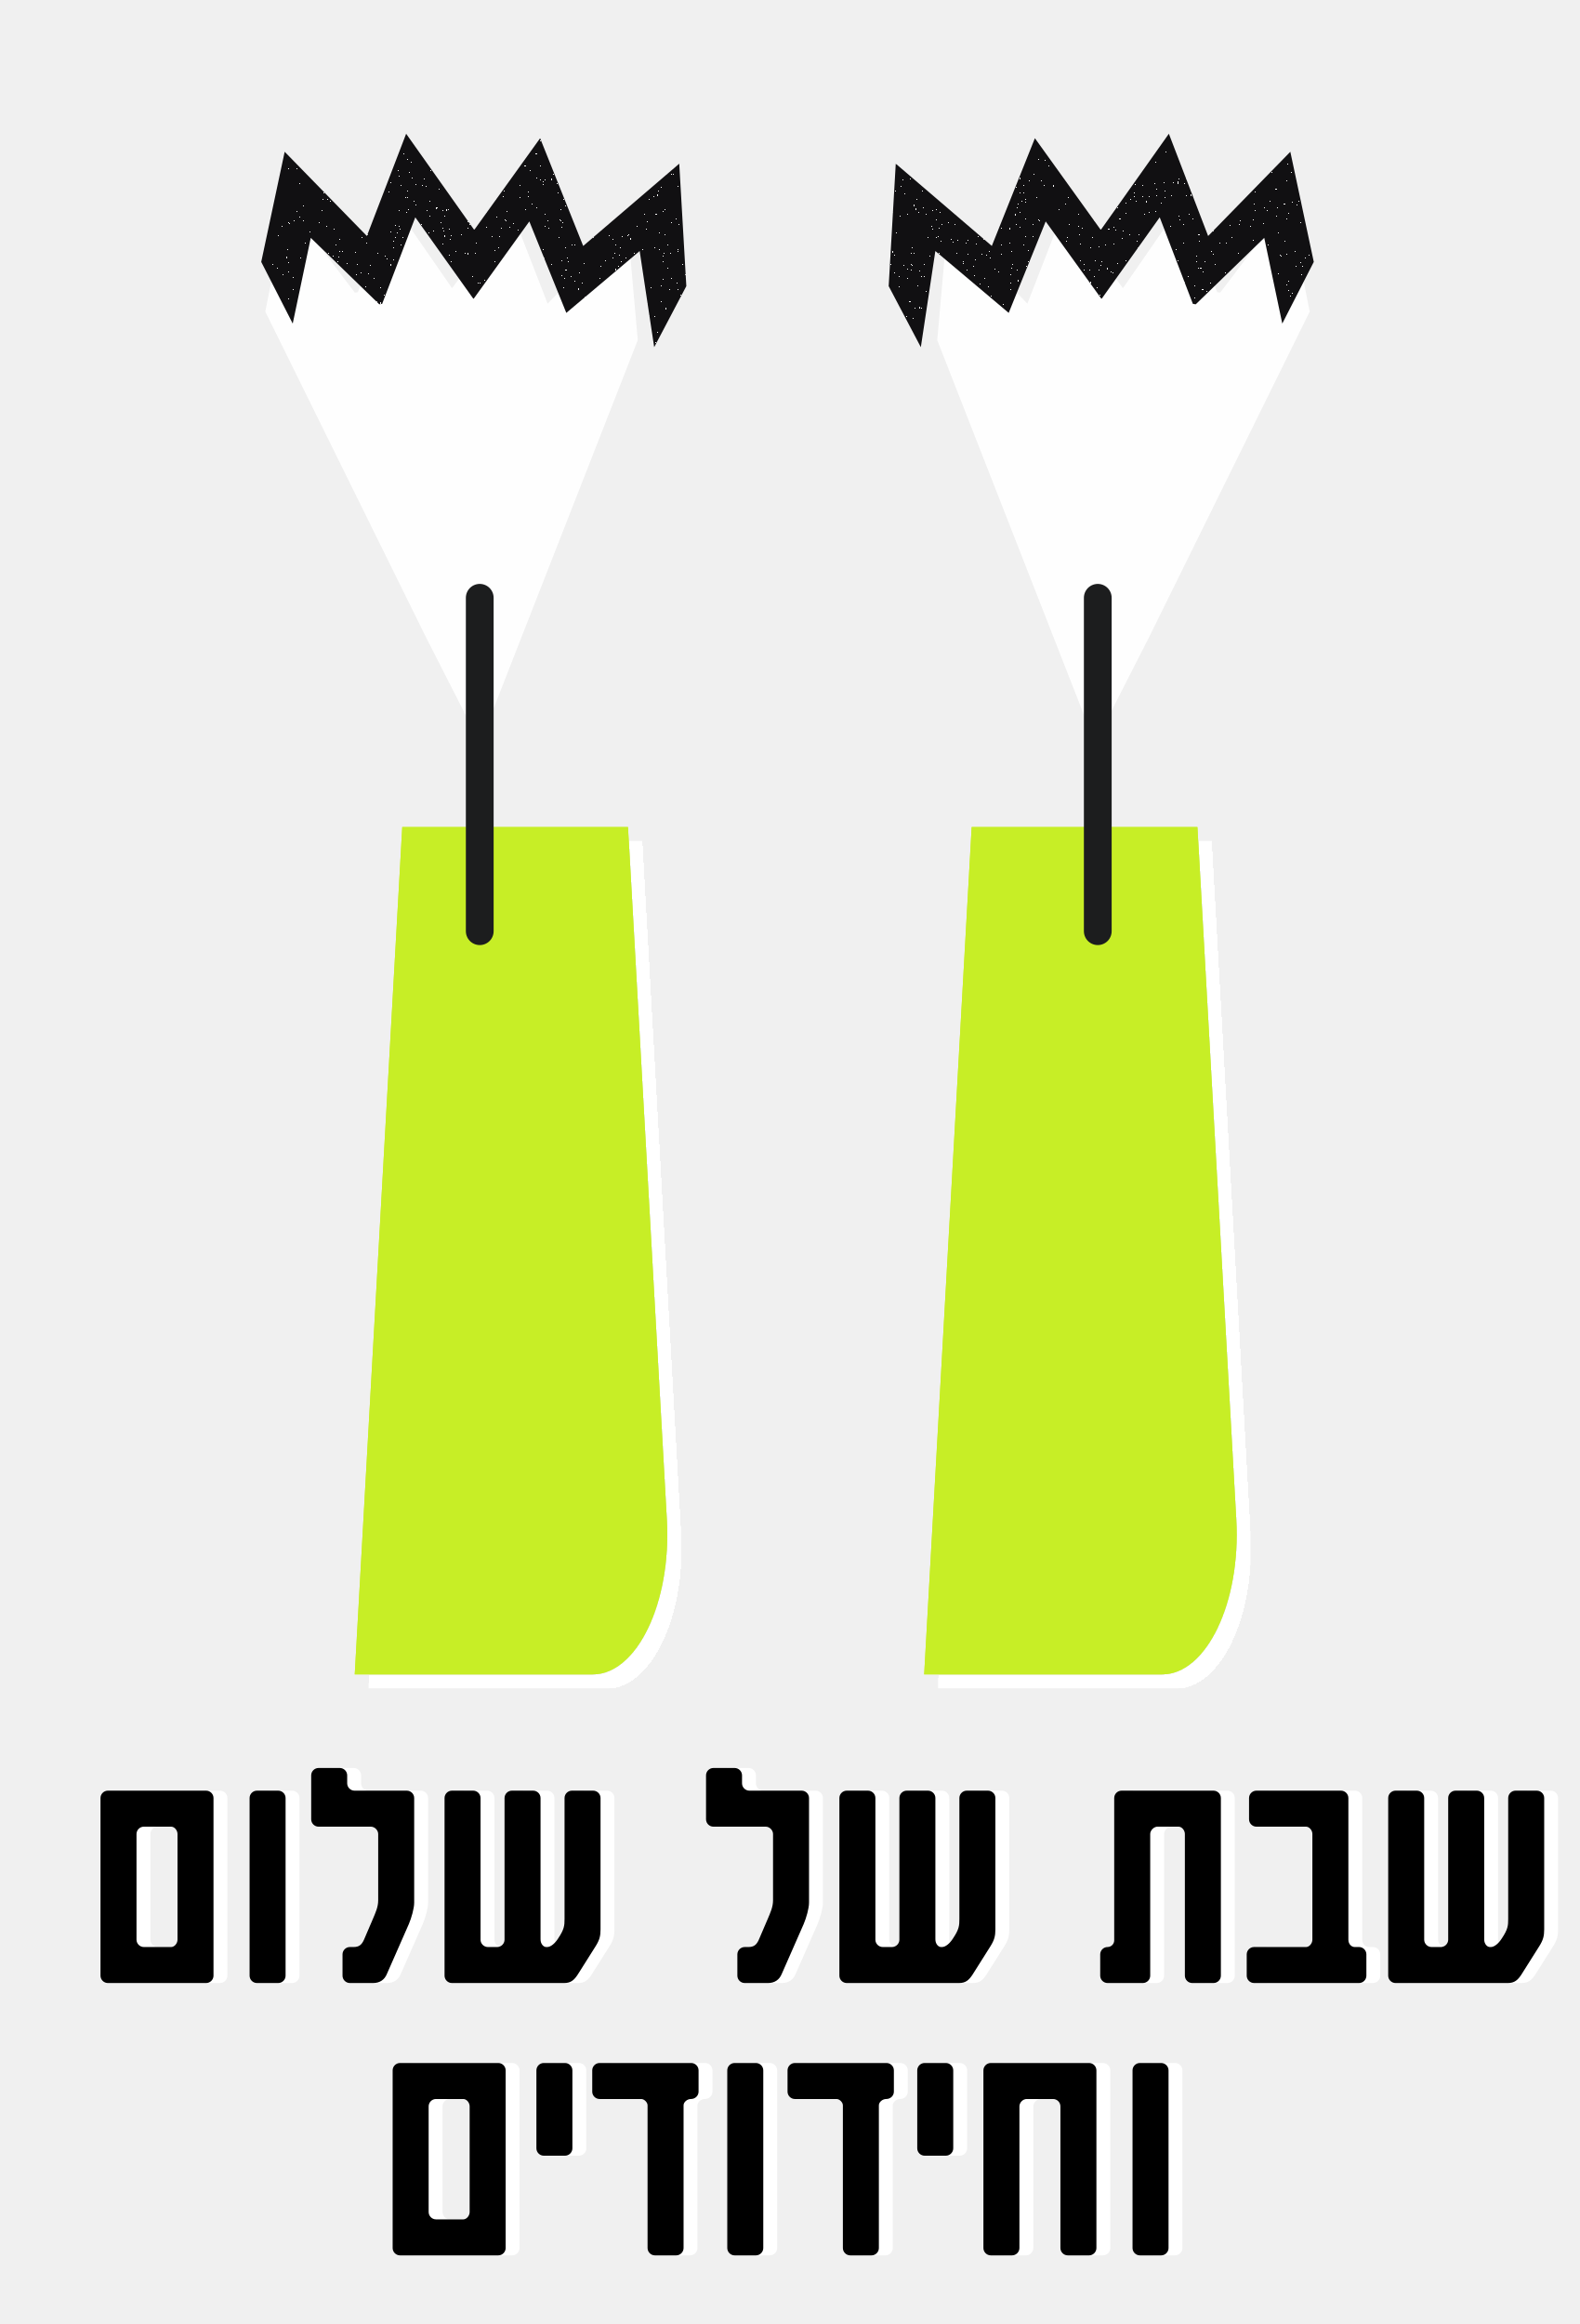
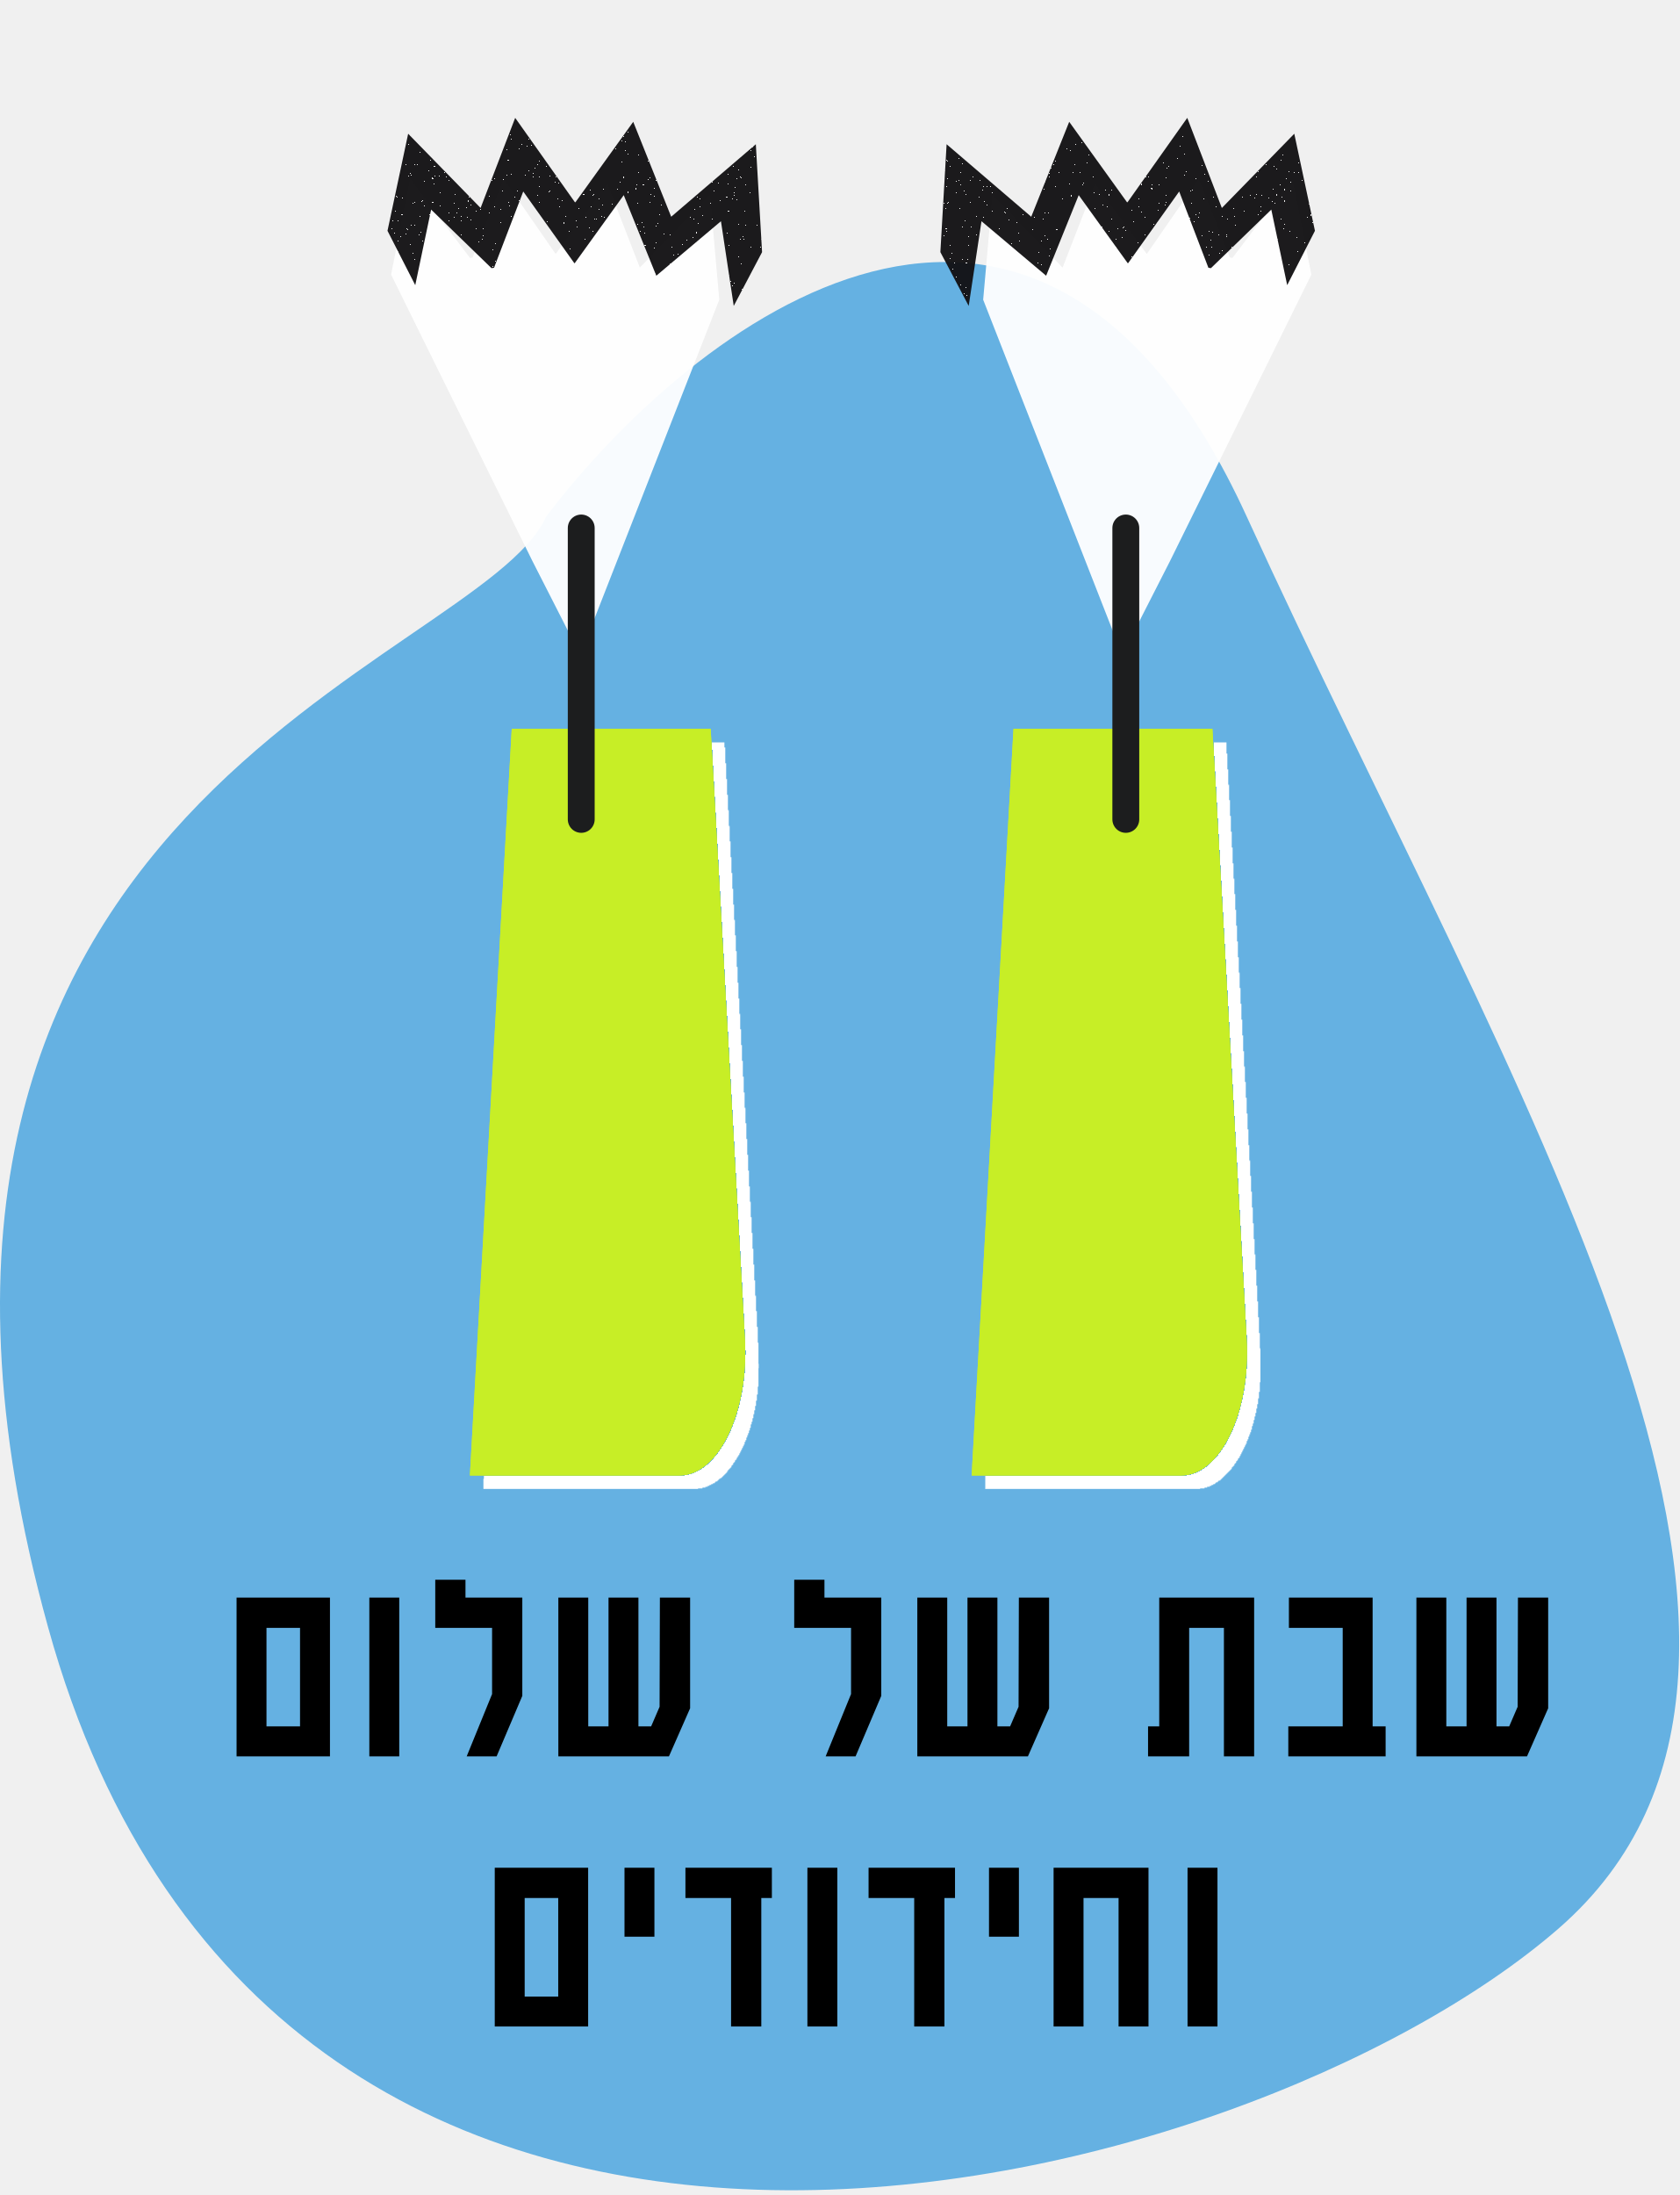
- <svg xmlns="http://www.w3.org/2000/svg" width="174" height="256" viewBox="0 0 174 256" fill="none">
-   <path opacity="0.95" d="M134.437 32.236C134.327 32.22 134.219 32.204 134.109 32.189L130.208 22.383L123.751 31.708C123.731 31.709 123.711 31.71 123.693 31.71L117.256 22.997L113.195 33.451L104.425 24.364L103.263 37.472L103.277 37.498L120.646 81.865L126.624 70.141L144.3 34.321L141.907 22.383L134.435 32.237L134.437 32.236Z" fill="white" />
-   <g filter="url(#filter0_n_2085_778)">
-     <path d="M114.024 15.22L109.275 27.093L98.692 18.031L97.912 31.518L97.927 31.547L101.468 38.268L101.455 38.243L103.054 27.653L111.136 34.466L115.211 24.393L121.335 32.895C121.353 32.895 121.373 32.892 121.391 32.893L127.775 23.938L131.427 33.471C131.533 33.488 131.637 33.503 131.744 33.52L139.292 26.201L141.278 35.644L144.749 28.852L142.165 16.718L133.109 25.997C133.234 26.015 132.985 25.977 133.109 25.997L128.782 14.733L121.315 25.279C121.292 25.281 121.271 25.28 121.249 25.282L114.022 15.226L114.024 15.22Z" fill="#111012" />
+ <svg xmlns="http://www.w3.org/2000/svg" width="199" height="260" viewBox="0 0 199 260" fill="none">
+   <path d="M147.72 61.19C122.724 6.581 81.968 38.436 64.714 61.19C56.824 78.82 -21.448 94.642 5.695 192.74C32.837 290.837 147.72 260.549 184.647 228.453C221.573 196.356 178.966 129.451 147.72 61.19Z" fill="#65B1E2" />
+   <path opacity="0.95" d="M146.031 30.547C145.926 30.531 145.824 30.516 145.72 30.502L142.023 21.209L135.904 30.046C135.886 30.047 135.867 30.048 135.85 30.048L129.751 21.791L125.902 31.698L117.592 23.087L116.491 35.508L116.504 35.532L132.962 77.575L138.627 66.465L155.377 32.523L153.109 21.209L146.029 30.548L146.031 30.547Z" fill="white" />
+   <g filter="url(#filter0_n_2271_606)">
+     <path d="M126.688 14.423L122.188 25.673L112.159 17.086L111.421 29.866L111.435 29.893L114.79 36.262L114.777 36.239L116.292 26.204L123.952 32.659L127.812 23.114L133.616 31.171C133.633 31.171 133.651 31.169 133.669 31.169L139.718 22.683L143.178 31.717C143.28 31.732 143.378 31.747 143.479 31.763L150.631 24.828L152.514 33.776L155.802 27.339L153.354 15.841L144.772 24.634C144.892 24.652 144.655 24.616 144.772 24.634L140.673 13.961L133.596 23.954C133.575 23.956 133.555 23.955 133.534 23.957L126.686 14.428L126.688 14.423Z" fill="#111012" fill-opacity="0.95" />
  </g>
-   <path opacity="0.95" d="M39.093 32.236C39.204 32.22 39.311 32.204 39.421 32.189L43.322 22.383L49.78 31.708C49.799 31.709 49.819 31.71 49.837 31.71L56.274 22.997L60.335 33.451L69.105 24.364L70.267 37.472L70.253 37.498L52.885 81.865L46.906 70.141L29.23 34.321L31.623 22.383L39.095 32.237L39.093 32.236Z" fill="white" />
-   <g filter="url(#filter1_n_2085_778)">
-     <path d="M59.506 15.22L64.255 27.093L74.838 18.031L75.618 31.518L75.603 31.547L72.063 38.268L72.076 38.243L70.477 27.653L62.394 34.466L58.32 24.393L52.195 32.895C52.177 32.895 52.158 32.892 52.139 32.893L45.755 23.938L42.104 33.471C41.997 33.488 41.893 33.503 41.786 33.52L34.239 26.201L32.252 35.644L28.782 28.852L31.365 16.718L40.422 25.997C40.296 26.015 40.546 25.977 40.422 25.997L44.748 14.733L52.216 25.279C52.238 25.281 52.259 25.28 52.281 25.282L59.508 15.226L59.506 15.22Z" fill="#111012" />
+   <path opacity="0.95" d="M55.684 30.547C55.789 30.531 55.891 30.516 55.995 30.502L59.692 21.209L65.811 30.046C65.829 30.047 65.848 30.048 65.865 30.048L71.964 21.791L75.813 31.698L84.123 23.087L85.224 35.508L85.211 35.532L68.753 77.575L63.088 66.465L46.338 32.523L48.606 21.209L55.686 30.548L55.684 30.547Z" fill="white" />
+   <g filter="url(#filter1_n_2271_606)">
+     <path d="M75.027 14.423L79.527 25.673L89.555 17.086L90.294 29.866L90.28 29.893L86.925 36.262L86.938 36.239L85.422 26.204L77.763 32.659L73.903 23.114L68.099 31.171C68.082 31.171 68.064 31.169 68.046 31.169L61.997 22.683L58.536 31.717C58.435 31.732 58.337 31.747 58.236 31.763L51.083 24.828L49.201 33.776L45.913 27.339L48.361 15.841L56.943 24.634C56.823 24.652 57.06 24.616 56.943 24.634L61.042 13.961L68.118 23.954C68.139 23.956 68.159 23.955 68.181 23.957L75.029 14.428L75.027 14.423Z" fill="#111012" fill-opacity="0.95" />
  </g>
-   <g filter="url(#filter2_d_2085_778)">
-     <path d="M128.033 184.44H101.823L107.057 91.099H131.927L136.206 167.4C136.717 176.508 132.912 184.44 128.029 184.44H128.033Z" fill="#C7EE26" />
+   <g filter="url(#filter2_d_2271_606)">
+     <path d="M139.962 174.773H115.126L120.085 86.324H143.653L147.707 158.627C148.191 167.257 144.586 174.773 139.959 174.773H139.962Z" fill="#C7EE26" />
  </g>
-   <g filter="url(#filter3_d_2085_778)">
-     <path d="M65.295 184.44H39.085L44.319 91.099H69.189L73.468 167.4C73.979 176.508 70.174 184.44 65.291 184.44H65.295Z" fill="#C7EE26" />
+   <g filter="url(#filter3_d_2271_606)">
+     <path d="M80.512 174.773H55.676L60.636 86.324H84.203L88.257 158.627C88.742 167.257 85.136 174.773 80.509 174.773H80.512Z" fill="#C7EE26" />
  </g>
-   <path d="M128.033 184.44H101.823L107.057 91.099H131.927L136.206 167.4C136.717 176.508 132.912 184.44 128.029 184.44H128.033Z" fill="#C7EE26" />
-   <path d="M65.295 184.44H39.085L44.319 91.099H69.189L73.468 167.4C73.979 176.508 70.174 184.44 65.291 184.44H65.295Z" fill="#C7EE26" />
-   <line x1="120.95" y1="65.85" x2="120.95" y2="102.575" stroke="#1C1D1E" stroke-width="3.06" stroke-linecap="round" />
-   <line x1="52.857" y1="65.85" x2="52.857" y2="102.575" stroke="#1C1D1E" stroke-width="3.06" stroke-linecap="round" />
-   <path d="M13.411 218.44C12.971 218.44 12.604 218.073 12.604 217.632V198.058C12.604 197.617 12.971 197.25 13.411 197.25H24.245C24.686 197.25 25.053 197.617 25.053 198.058V217.632C25.053 218.073 24.686 218.44 24.245 218.44H13.411ZM16.57 213.666C16.57 214.106 16.937 214.474 17.378 214.474H20.389C20.756 214.474 21.087 214.07 21.087 213.666V202.024C21.087 201.62 20.756 201.216 20.389 201.216H17.378C16.937 201.216 16.57 201.583 16.57 202.024V213.666ZM29.837 218.44C29.396 218.44 29.029 218.073 29.029 217.632V198.058C29.029 197.617 29.396 197.25 29.837 197.25H32.187C32.628 197.25 32.995 197.617 32.995 198.058V217.632C32.995 218.073 32.628 218.44 32.187 218.44H29.837ZM40.077 218.44C39.636 218.44 39.269 218.073 39.269 217.632V215.282C39.269 214.841 39.636 214.474 40.077 214.474H40.481C41.068 214.474 41.362 214.253 41.619 213.702L42.611 211.389C42.904 210.691 43.198 210.067 43.198 209.332V202.024C43.198 201.62 42.831 201.216 42.39 201.216H36.624C36.184 201.216 35.817 200.849 35.817 200.408V195.561C35.817 195.12 36.184 194.753 36.624 194.753H38.975C39.416 194.753 39.783 195.12 39.783 195.561V196.442C39.783 196.883 40.15 197.25 40.591 197.25H46.356C46.797 197.25 47.164 197.617 47.164 198.058V209.589C47.164 210.214 46.871 211.242 46.577 211.94L44.153 217.448C43.896 218.073 43.382 218.44 42.647 218.44H40.077ZM51.317 218.44C50.876 218.44 50.509 218.073 50.509 217.632V198.058C50.509 197.617 50.876 197.25 51.317 197.25H53.667C54.108 197.25 54.475 197.617 54.475 198.058V213.666C54.475 214.106 54.842 214.474 55.283 214.474H56.311C56.752 214.474 57.119 214.106 57.119 213.666V198.058C57.119 197.617 57.487 197.25 57.927 197.25H60.278C60.718 197.25 61.086 197.617 61.086 198.058V213.629C61.086 214.143 61.416 214.474 61.71 214.474H61.82C62.187 214.474 62.665 214.106 63.032 213.519C63.693 212.527 63.73 212.123 63.73 211.389V198.058C63.73 197.617 64.097 197.25 64.538 197.25H66.888C67.329 197.25 67.696 197.617 67.696 198.058V212.527C67.696 213.262 67.586 213.702 67.145 214.4L65.199 217.485C64.795 218.109 64.427 218.44 63.693 218.44H51.317ZM83.579 218.44C83.139 218.44 82.771 218.073 82.771 217.632V215.282C82.771 214.841 83.139 214.474 83.579 214.474H83.983C84.571 214.474 84.865 214.253 85.122 213.702L86.113 211.389C86.407 210.691 86.701 210.067 86.701 209.332V202.024C86.701 201.62 86.334 201.216 85.893 201.216H80.127C79.687 201.216 79.319 200.849 79.319 200.408V195.561C79.319 195.12 79.687 194.753 80.127 194.753H82.478C82.918 194.753 83.286 195.12 83.286 195.561V196.442C83.286 196.883 83.653 197.25 84.094 197.25H89.859C90.3 197.25 90.667 197.617 90.667 198.058V209.589C90.667 210.214 90.373 211.242 90.08 211.94L87.656 217.448C87.399 218.073 86.885 218.44 86.15 218.44H83.579ZM94.82 218.44C94.379 218.44 94.012 218.073 94.012 217.632V198.058C94.012 197.617 94.379 197.25 94.82 197.25H97.17C97.611 197.25 97.978 197.617 97.978 198.058V213.666C97.978 214.106 98.345 214.474 98.786 214.474H99.814C100.255 214.474 100.622 214.106 100.622 213.666V198.058C100.622 197.617 100.989 197.25 101.43 197.25H103.78C104.221 197.25 104.588 197.617 104.588 198.058V213.629C104.588 214.143 104.919 214.474 105.213 214.474H105.323C105.69 214.474 106.168 214.106 106.535 213.519C107.196 212.527 107.233 212.123 107.233 211.389V198.058C107.233 197.617 107.6 197.25 108.04 197.25H110.391C110.832 197.25 111.199 197.617 111.199 198.058V212.527C111.199 213.262 111.089 213.702 110.648 214.4L108.702 217.485C108.298 218.109 107.93 218.44 107.196 218.44H94.82ZM123.557 218.44C123.116 218.44 122.749 218.073 122.749 217.632V215.282C122.749 214.841 123.116 214.474 123.557 214.474C123.961 214.474 124.291 214.143 124.291 213.739V198.058C124.291 197.617 124.658 197.25 125.099 197.25H135.235C135.676 197.25 136.043 197.617 136.043 198.058V217.632C136.043 218.073 135.676 218.44 135.235 218.44H132.885C132.444 218.44 132.077 218.073 132.077 217.632V202.024C132.077 201.62 131.746 201.216 131.379 201.216H129.065C128.661 201.216 128.257 201.62 128.257 202.024V217.632C128.257 218.073 127.89 218.44 127.449 218.44H123.557ZM139.698 218.44C139.257 218.44 138.89 218.073 138.89 217.632V215.282C138.89 214.841 139.257 214.474 139.698 214.474H145.427C145.794 214.474 146.125 214.07 146.125 213.666V202.024C146.125 201.583 145.757 201.216 145.427 201.216H139.955C139.514 201.216 139.147 200.849 139.147 200.408V198.058C139.147 197.617 139.514 197.25 139.955 197.25H149.283C149.724 197.25 150.091 197.617 150.091 198.058V213.666C150.091 214.143 150.421 214.474 150.789 214.474H151.266C151.707 214.474 152.074 214.841 152.074 215.282V217.632C152.074 218.073 151.707 218.44 151.266 218.44H139.698ZM155.286 218.44C154.845 218.44 154.478 218.073 154.478 217.632V198.058C154.478 197.617 154.845 197.25 155.286 197.25H157.636C158.077 197.25 158.444 197.617 158.444 198.058V213.666C158.444 214.106 158.812 214.474 159.252 214.474H160.281C160.721 214.474 161.088 214.106 161.088 213.666V198.058C161.088 197.617 161.456 197.25 161.896 197.25H164.247C164.687 197.25 165.055 197.617 165.055 198.058V213.629C165.055 214.143 165.385 214.474 165.679 214.474H165.789C166.156 214.474 166.634 214.106 167.001 213.519C167.662 212.527 167.699 212.123 167.699 211.389V198.058C167.699 197.617 168.066 197.25 168.507 197.25H170.857C171.298 197.25 171.665 197.617 171.665 198.058V212.527C171.665 213.262 171.555 213.702 171.114 214.4L169.168 217.485C168.764 218.109 168.397 218.44 167.662 218.44H155.286ZM45.599 248.44C45.158 248.44 44.791 248.073 44.791 247.632V228.058C44.791 227.617 45.158 227.25 45.599 227.25H56.433C56.874 227.25 57.241 227.617 57.241 228.058V247.632C57.241 248.073 56.874 248.44 56.433 248.44H45.599ZM48.758 243.666C48.758 244.106 49.125 244.474 49.565 244.474H52.577C52.944 244.474 53.275 244.07 53.275 243.666V232.024C53.275 231.62 52.944 231.216 52.577 231.216H49.565C49.125 231.216 48.758 231.583 48.758 232.024V243.666ZM61.437 237.459C60.996 237.459 60.629 237.092 60.629 236.651V228.058C60.629 227.617 60.996 227.25 61.437 227.25H63.788C64.228 227.25 64.596 227.617 64.596 228.058V236.651C64.596 237.092 64.228 237.459 63.788 237.459H61.437ZM73.686 248.44C73.245 248.44 72.878 248.073 72.878 247.632V231.914C72.878 231.583 72.51 231.216 72.18 231.216H67.589C67.149 231.216 66.781 230.849 66.781 230.408V228.058C66.781 227.617 67.149 227.25 67.589 227.25H77.689C78.129 227.25 78.497 227.617 78.497 228.058V230.408C78.497 230.849 78.129 231.216 77.652 231.216C77.248 231.216 76.844 231.547 76.844 231.914V247.632C76.844 248.073 76.477 248.44 76.036 248.44H73.686ZM82.467 248.44C82.026 248.44 81.659 248.073 81.659 247.632V228.058C81.659 227.617 82.026 227.25 82.467 227.25H84.817C85.258 227.25 85.626 227.617 85.626 228.058V247.632C85.626 248.073 85.258 248.44 84.817 248.44H82.467ZM95.204 248.44C94.763 248.44 94.396 248.073 94.396 247.632V231.914C94.396 231.583 94.029 231.216 93.698 231.216H89.108C88.667 231.216 88.3 230.849 88.3 230.408V228.058C88.3 227.617 88.667 227.25 89.108 227.25H99.207C99.648 227.25 100.015 227.617 100.015 228.058V230.408C100.015 230.849 99.648 231.216 99.17 231.216C98.766 231.216 98.362 231.547 98.362 231.914V247.632C98.362 248.073 97.995 248.44 97.554 248.44H95.204ZM103.398 237.459C102.957 237.459 102.59 237.092 102.59 236.651V228.058C102.59 227.617 102.957 227.25 103.398 227.25H105.748C106.189 227.25 106.556 227.617 106.556 228.058V236.651C106.556 237.092 106.189 237.459 105.748 237.459H103.398ZM110.689 248.44C110.248 248.44 109.881 248.073 109.881 247.632V228.058C109.881 227.617 110.248 227.25 110.689 227.25H121.522C121.963 227.25 122.33 227.617 122.33 228.058V247.632C122.33 248.073 121.963 248.44 121.522 248.44H119.172C118.731 248.44 118.364 248.073 118.364 247.632V232.024C118.364 231.583 117.997 231.216 117.556 231.216H114.655C114.214 231.216 113.847 231.62 113.847 232.024V247.632C113.847 248.073 113.48 248.44 113.039 248.44H110.689ZM127.118 248.44C126.677 248.44 126.31 248.073 126.31 247.632V228.058C126.31 227.617 126.677 227.25 127.118 227.25H129.468C129.909 227.25 130.276 227.617 130.276 228.058V247.632C130.276 248.073 129.909 248.44 129.468 248.44H127.118Z" fill="white" />
-   <path d="M11.881 218.44C11.441 218.44 11.073 218.073 11.073 217.632V198.058C11.073 197.617 11.441 197.25 11.881 197.25H22.715C23.156 197.25 23.523 197.617 23.523 198.058V217.632C23.523 218.073 23.156 218.44 22.715 218.44H11.881ZM15.04 213.666C15.04 214.106 15.407 214.474 15.847 214.474H18.859C19.226 214.474 19.557 214.07 19.557 213.666V202.024C19.557 201.62 19.226 201.216 18.859 201.216H15.847C15.407 201.216 15.04 201.583 15.04 202.024V213.666ZM28.307 218.44C27.866 218.44 27.499 218.073 27.499 217.632V198.058C27.499 197.617 27.866 197.25 28.307 197.25H30.657C31.098 197.25 31.465 197.617 31.465 198.058V217.632C31.465 218.073 31.098 218.44 30.657 218.44H28.307ZM38.546 218.44C38.106 218.44 37.738 218.073 37.738 217.632V215.282C37.738 214.841 38.106 214.474 38.546 214.474H38.95C39.538 214.474 39.832 214.253 40.089 213.702L41.08 211.389C41.374 210.691 41.668 210.067 41.668 209.332V202.024C41.668 201.62 41.301 201.216 40.86 201.216H35.094C34.654 201.216 34.286 200.849 34.286 200.408V195.561C34.286 195.12 34.654 194.753 35.094 194.753H37.445C37.885 194.753 38.252 195.12 38.252 195.561V196.442C38.252 196.883 38.62 197.25 39.06 197.25H44.826C45.267 197.25 45.634 197.617 45.634 198.058V209.589C45.634 210.214 45.34 211.242 45.047 211.94L42.623 217.448C42.366 218.073 41.852 218.44 41.117 218.44H38.546ZM49.787 218.44C49.346 218.44 48.979 218.073 48.979 217.632V198.058C48.979 197.617 49.346 197.25 49.787 197.25H52.137C52.578 197.25 52.945 197.617 52.945 198.058V213.666C52.945 214.106 53.312 214.474 53.753 214.474H54.781C55.222 214.474 55.589 214.106 55.589 213.666V198.058C55.589 197.617 55.956 197.25 56.397 197.25H58.747C59.188 197.25 59.555 197.617 59.555 198.058V213.629C59.555 214.143 59.886 214.474 60.18 214.474H60.29C60.657 214.474 61.135 214.106 61.502 213.519C62.163 212.527 62.2 212.123 62.2 211.389V198.058C62.2 197.617 62.567 197.25 63.007 197.25H65.358C65.799 197.25 66.166 197.617 66.166 198.058V212.527C66.166 213.262 66.056 213.702 65.615 214.4L63.669 217.485C63.264 218.109 62.897 218.44 62.163 218.44H49.787ZM82.049 218.44C81.608 218.44 81.241 218.073 81.241 217.632V215.282C81.241 214.841 81.608 214.474 82.049 214.474H82.453C83.041 214.474 83.335 214.253 83.591 213.702L84.583 211.389C84.877 210.691 85.171 210.067 85.171 209.332V202.024C85.171 201.62 84.803 201.216 84.363 201.216H78.597C78.156 201.216 77.789 200.849 77.789 200.408V195.561C77.789 195.12 78.156 194.753 78.597 194.753H80.947C81.388 194.753 81.755 195.12 81.755 195.561V196.442C81.755 196.883 82.123 197.25 82.563 197.25H88.329C88.77 197.25 89.137 197.617 89.137 198.058V209.589C89.137 210.214 88.843 211.242 88.549 211.94L86.126 217.448C85.868 218.073 85.354 218.44 84.62 218.44H82.049ZM93.289 218.44C92.849 218.44 92.481 218.073 92.481 217.632V198.058C92.481 197.617 92.849 197.25 93.289 197.25H95.64C96.08 197.25 96.448 197.617 96.448 198.058V213.666C96.448 214.106 96.815 214.474 97.256 214.474H98.284C98.725 214.474 99.092 214.106 99.092 213.666V198.058C99.092 197.617 99.459 197.25 99.9 197.25H102.25C102.691 197.25 103.058 197.617 103.058 198.058V213.629C103.058 214.143 103.389 214.474 103.682 214.474H103.793C104.16 214.474 104.637 214.106 105.005 213.519C105.666 212.527 105.702 212.123 105.702 211.389V198.058C105.702 197.617 106.07 197.25 106.51 197.25H108.861C109.301 197.25 109.669 197.617 109.669 198.058V212.527C109.669 213.262 109.558 213.702 109.118 214.4L107.171 217.485C106.767 218.109 106.4 218.44 105.666 218.44H93.289ZM122.026 218.44C121.586 218.44 121.218 218.073 121.218 217.632V215.282C121.218 214.841 121.586 214.474 122.026 214.474C122.43 214.474 122.761 214.143 122.761 213.739V198.058C122.761 197.617 123.128 197.25 123.569 197.25H133.705C134.145 197.25 134.513 197.617 134.513 198.058V217.632C134.513 218.073 134.145 218.44 133.705 218.44H131.354C130.914 218.44 130.546 218.073 130.546 217.632V202.024C130.546 201.62 130.216 201.216 129.849 201.216H127.535C127.131 201.216 126.727 201.62 126.727 202.024V217.632C126.727 218.073 126.36 218.44 125.919 218.44H122.026ZM138.168 218.44C137.727 218.44 137.36 218.073 137.36 217.632V215.282C137.36 214.841 137.727 214.474 138.168 214.474H143.897C144.264 214.474 144.594 214.07 144.594 213.666V202.024C144.594 201.583 144.227 201.216 143.897 201.216H138.425C137.984 201.216 137.617 200.849 137.617 200.408V198.058C137.617 197.617 137.984 197.25 138.425 197.25H147.753C148.193 197.25 148.561 197.617 148.561 198.058V213.666C148.561 214.143 148.891 214.474 149.258 214.474H149.736C150.177 214.474 150.544 214.841 150.544 215.282V217.632C150.544 218.073 150.177 218.44 149.736 218.44H138.168ZM153.756 218.44C153.315 218.44 152.948 218.073 152.948 217.632V198.058C152.948 197.617 153.315 197.25 153.756 197.25H156.106C156.547 197.25 156.914 197.617 156.914 198.058V213.666C156.914 214.106 157.281 214.474 157.722 214.474H158.75C159.191 214.474 159.558 214.106 159.558 213.666V198.058C159.558 197.617 159.925 197.25 160.366 197.25H162.717C163.157 197.25 163.524 197.617 163.524 198.058V213.629C163.524 214.143 163.855 214.474 164.149 214.474H164.259C164.626 214.474 165.104 214.106 165.471 213.519C166.132 212.527 166.169 212.123 166.169 211.389V198.058C166.169 197.617 166.536 197.25 166.977 197.25H169.327C169.768 197.25 170.135 197.617 170.135 198.058V212.527C170.135 213.262 170.025 213.702 169.584 214.4L167.638 217.485C167.234 218.109 166.866 218.44 166.132 218.44H153.756ZM44.069 248.44C43.628 248.44 43.261 248.073 43.261 247.632V228.058C43.261 227.617 43.628 227.25 44.069 227.25H54.903C55.343 227.25 55.711 227.617 55.711 228.058V247.632C55.711 248.073 55.343 248.44 54.903 248.44H44.069ZM47.227 243.666C47.227 244.106 47.594 244.474 48.035 244.474H51.047C51.414 244.474 51.744 244.07 51.744 243.666V232.024C51.744 231.62 51.414 231.216 51.047 231.216H48.035C47.594 231.216 47.227 231.583 47.227 232.024V243.666ZM59.907 237.459C59.466 237.459 59.099 237.092 59.099 236.651V228.058C59.099 227.617 59.466 227.25 59.907 227.25H62.257C62.698 227.25 63.065 227.617 63.065 228.058V236.651C63.065 237.092 62.698 237.459 62.257 237.459H59.907ZM72.155 248.44C71.715 248.44 71.347 248.073 71.347 247.632V231.914C71.347 231.583 70.98 231.216 70.65 231.216H66.059C65.618 231.216 65.251 230.849 65.251 230.408V228.058C65.251 227.617 65.618 227.25 66.059 227.25H76.158C76.599 227.25 76.966 227.617 76.966 228.058V230.408C76.966 230.849 76.599 231.216 76.122 231.216C75.718 231.216 75.314 231.547 75.314 231.914V247.632C75.314 248.073 74.947 248.44 74.506 248.44H72.155ZM80.937 248.44C80.496 248.44 80.129 248.073 80.129 247.632V228.058C80.129 227.617 80.496 227.25 80.937 227.25H83.287C83.728 227.25 84.095 227.617 84.095 228.058V247.632C84.095 248.073 83.728 248.44 83.287 248.44H80.937ZM93.674 248.44C93.233 248.44 92.866 248.073 92.866 247.632V231.914C92.866 231.583 92.499 231.216 92.168 231.216H87.577C87.137 231.216 86.769 230.849 86.769 230.408V228.058C86.769 227.617 87.137 227.25 87.577 227.25H97.677C98.117 227.25 98.485 227.617 98.485 228.058V230.408C98.485 230.849 98.117 231.216 97.64 231.216C97.236 231.216 96.832 231.547 96.832 231.914V247.632C96.832 248.073 96.465 248.44 96.024 248.44H93.674ZM101.868 237.459C101.427 237.459 101.06 237.092 101.06 236.651V228.058C101.06 227.617 101.427 227.25 101.868 227.25H104.218C104.659 227.25 105.026 227.617 105.026 228.058V236.651C105.026 237.092 104.659 237.459 104.218 237.459H101.868ZM109.158 248.44C108.718 248.44 108.35 248.073 108.35 247.632V228.058C108.35 227.617 108.718 227.25 109.158 227.25H119.992C120.433 227.25 120.8 227.617 120.8 228.058V247.632C120.8 248.073 120.433 248.44 119.992 248.44H117.642C117.201 248.44 116.834 248.073 116.834 247.632V232.024C116.834 231.583 116.466 231.216 116.026 231.216H113.124C112.684 231.216 112.317 231.62 112.317 232.024V247.632C112.317 248.073 111.949 248.44 111.509 248.44H109.158ZM125.587 248.44C125.147 248.44 124.779 248.073 124.779 247.632V228.058C124.779 227.617 125.147 227.25 125.587 227.25H127.938C128.378 227.25 128.746 227.617 128.746 228.058V247.632C128.746 248.073 128.378 248.44 127.938 248.44H125.587Z" fill="black" />
+   <path d="M139.962 174.773H115.126L120.085 86.324H143.653L147.707 158.627C148.191 167.257 144.586 174.773 139.959 174.773H139.962Z" fill="#C7EE26" />
+   <path d="M80.512 174.773H55.676L60.636 86.324H84.203L88.257 158.627C88.742 167.257 85.136 174.773 80.509 174.773H80.512Z" fill="#C7EE26" />
+   <line x1="133.392" y1="62.541" x2="133.392" y2="97.057" stroke="#1C1D1E" stroke-width="3.183" stroke-linecap="round" />
+   <line x1="68.868" y1="62.541" x2="68.868" y2="97.057" stroke="#1C1D1E" stroke-width="3.183" stroke-linecap="round" />
+   <path d="M39.096 208.041H28.03V189.239H39.096V208.041ZM31.575 192.82V204.495H35.55V192.82H31.575ZM47.306 208.041H43.761V189.239H47.306V208.041ZM58.842 208.041H55.296L58.304 200.663V192.82H51.572V187.126H55.153V189.239H61.886V200.878L58.842 208.041ZM79.262 208.041H66.155V189.239H69.7V204.495H72.1V189.239H75.645V204.495H77.149L78.152 202.167L78.188 189.239H81.769V202.346L79.262 208.041ZM101.374 208.041H97.829L100.837 200.663V192.82H94.104V187.126H97.686V189.239H104.418V200.878L101.374 208.041ZM121.795 208.041H108.688V189.239H112.233V204.495H114.632V189.239H118.178V204.495H119.682L120.685 202.167L120.72 189.239H124.302V202.346L121.795 208.041ZM140.899 208.041H136.028V204.495H137.353V189.239H148.598V208.041H145.017V192.82H140.899V208.041ZM164.176 208.041H152.645V204.495H159.091V192.82H152.717V189.239H162.637V204.495H164.176V208.041ZM180.93 208.041H167.823V189.239H171.368V204.495H173.767V189.239H177.313V204.495H178.817L179.82 202.167L179.856 189.239H183.437V202.346L180.93 208.041ZM69.687 240.041H58.621V221.239H69.687V240.041ZM62.167 224.82V236.495H66.142V224.82H62.167ZM77.54 229.404H73.994V221.239H77.54V229.404ZM90.203 240.041H86.622V224.82H81.214V221.239H91.456V224.82H90.203V240.041ZM99.212 240.041H95.666V221.239H99.212V240.041ZM111.901 240.041H108.32V224.82H102.913V221.239H113.155V224.82H111.901V240.041ZM120.727 229.404H117.182V221.239H120.727V229.404ZM128.381 240.041H124.835V221.239H136.08V240.041H132.535V224.82H128.381V240.041ZM144.253 240.041H140.707V221.239H144.253V240.041Z" fill="black" />
  <defs>
-     <filter id="filter0_n_2085_778" x="97.912" y="14.733" width="46.836" height="23.535" filterUnits="userSpaceOnUse" color-interpolation-filters="sRGB">
+     <filter id="filter0_n_2271_606" x="111.421" y="13.961" width="44.381" height="22.301" filterUnits="userSpaceOnUse" color-interpolation-filters="sRGB">
      <feFlood flood-opacity="0" result="BackgroundImageFix" />
      <feBlend mode="normal" in="SourceGraphic" in2="BackgroundImageFix" result="shape" />
-       <feTurbulence type="fractalNoise" baseFrequency="4.357 4.357" stitchTiles="stitch" numOctaves="3" result="noise" seed="437" />
+       <feTurbulence type="fractalNoise" baseFrequency="4.189 4.189" stitchTiles="stitch" numOctaves="3" result="noise" seed="437" />
      <feColorMatrix in="noise" type="luminanceToAlpha" result="alphaNoise" />
      <feComponentTransfer in="alphaNoise" result="coloredNoise1">
        <feFuncA type="discrete" tableValues="0 0 0 0 0 0 0 0 0 0 0 0 0 0 0 0 0 0 0 0 1 1 1 1 1 1 1 1 1 0 0 0 0 0 0 0 0 0 0 0 0 0 0 0 0 0 0 0 0 0 0 0 0 0 0 0 0 0 0 0 0 0 0 0 0 0 0 0 0 0 0 0 0 0 0 0 0 0 0 0 0 0 0 0 0 0 0 0 0 0 0 0 0 0 0 0 0 0 0 0 " />
      </feComponentTransfer>
      <feComposite operator="in" in2="shape" in="coloredNoise1" result="noise1Clipped" />
      <feFlood flood-color="#F3F3F3" result="color1Flood" />
      <feComposite operator="in" in2="noise1Clipped" in="color1Flood" result="color1" />
-       <feMerge result="effect1_noise_2085_778">
+       <feMerge result="effect1_noise_2271_606">
        <feMergeNode in="shape" />
        <feMergeNode in="color1" />
      </feMerge>
    </filter>
-     <filter id="filter1_n_2085_778" x="28.782" y="14.733" width="46.836" height="23.535" filterUnits="userSpaceOnUse" color-interpolation-filters="sRGB">
+     <filter id="filter1_n_2271_606" x="45.913" y="13.961" width="44.381" height="22.301" filterUnits="userSpaceOnUse" color-interpolation-filters="sRGB">
      <feFlood flood-opacity="0" result="BackgroundImageFix" />
      <feBlend mode="normal" in="SourceGraphic" in2="BackgroundImageFix" result="shape" />
-       <feTurbulence type="fractalNoise" baseFrequency="4.357 4.357" stitchTiles="stitch" numOctaves="3" result="noise" seed="437" />
+       <feTurbulence type="fractalNoise" baseFrequency="4.189 4.189" stitchTiles="stitch" numOctaves="3" result="noise" seed="437" />
      <feColorMatrix in="noise" type="luminanceToAlpha" result="alphaNoise" />
      <feComponentTransfer in="alphaNoise" result="coloredNoise1">
        <feFuncA type="discrete" tableValues="0 0 0 0 0 0 0 0 0 0 0 0 0 0 0 0 0 0 0 0 1 1 1 1 1 1 1 1 1 0 0 0 0 0 0 0 0 0 0 0 0 0 0 0 0 0 0 0 0 0 0 0 0 0 0 0 0 0 0 0 0 0 0 0 0 0 0 0 0 0 0 0 0 0 0 0 0 0 0 0 0 0 0 0 0 0 0 0 0 0 0 0 0 0 0 0 0 0 0 0 " />
      </feComponentTransfer>
      <feComposite operator="in" in2="shape" in="coloredNoise1" result="noise1Clipped" />
      <feFlood flood-color="#F3F3F3" result="color1Flood" />
      <feComposite operator="in" in2="noise1Clipped" in="color1Flood" result="color1" />
-       <feMerge result="effect1_noise_2085_778">
+       <feMerge result="effect1_noise_2271_606">
        <feMergeNode in="shape" />
        <feMergeNode in="color1" />
      </feMerge>
    </filter>
-     <filter id="filter2_d_2085_778" x="101.823" y="91.099" width="35.959" height="94.872" filterUnits="userSpaceOnUse" color-interpolation-filters="sRGB">
+     <filter id="filter2_d_2271_606" x="115.126" y="86.324" width="34.217" height="90.041" filterUnits="userSpaceOnUse" color-interpolation-filters="sRGB">
      <feFlood flood-opacity="0" result="BackgroundImageFix" />
      <feColorMatrix in="SourceAlpha" type="matrix" values="0 0 0 0 0 0 0 0 0 0 0 0 0 0 0 0 0 0 127 0" result="hardAlpha" />
-       <feOffset dx="1.53" dy="1.53" />
+       <feOffset dx="1.592" dy="1.592" />
      <feComposite in2="hardAlpha" operator="out" />
      <feColorMatrix type="matrix" values="0 0 0 0 1 0 0 0 0 1 0 0 0 0 1 0 0 0 1 0" />
-       <feBlend mode="normal" in2="BackgroundImageFix" result="effect1_dropShadow_2085_778" />
-       <feBlend mode="normal" in="SourceGraphic" in2="effect1_dropShadow_2085_778" result="shape" />
+       <feBlend mode="normal" in2="BackgroundImageFix" result="effect1_dropShadow_2271_606" />
+       <feBlend mode="normal" in="SourceGraphic" in2="effect1_dropShadow_2271_606" result="shape" />
    </filter>
-     <filter id="filter3_d_2085_778" x="39.085" y="91.099" width="35.959" height="94.872" filterUnits="userSpaceOnUse" color-interpolation-filters="sRGB">
+     <filter id="filter3_d_2271_606" x="55.676" y="86.324" width="34.217" height="90.041" filterUnits="userSpaceOnUse" color-interpolation-filters="sRGB">
      <feFlood flood-opacity="0" result="BackgroundImageFix" />
      <feColorMatrix in="SourceAlpha" type="matrix" values="0 0 0 0 0 0 0 0 0 0 0 0 0 0 0 0 0 0 127 0" result="hardAlpha" />
-       <feOffset dx="1.53" dy="1.53" />
+       <feOffset dx="1.592" dy="1.592" />
      <feComposite in2="hardAlpha" operator="out" />
      <feColorMatrix type="matrix" values="0 0 0 0 1 0 0 0 0 1 0 0 0 0 1 0 0 0 1 0" />
-       <feBlend mode="normal" in2="BackgroundImageFix" result="effect1_dropShadow_2085_778" />
-       <feBlend mode="normal" in="SourceGraphic" in2="effect1_dropShadow_2085_778" result="shape" />
+       <feBlend mode="normal" in2="BackgroundImageFix" result="effect1_dropShadow_2271_606" />
+       <feBlend mode="normal" in="SourceGraphic" in2="effect1_dropShadow_2271_606" result="shape" />
    </filter>
  </defs>
</svg>
